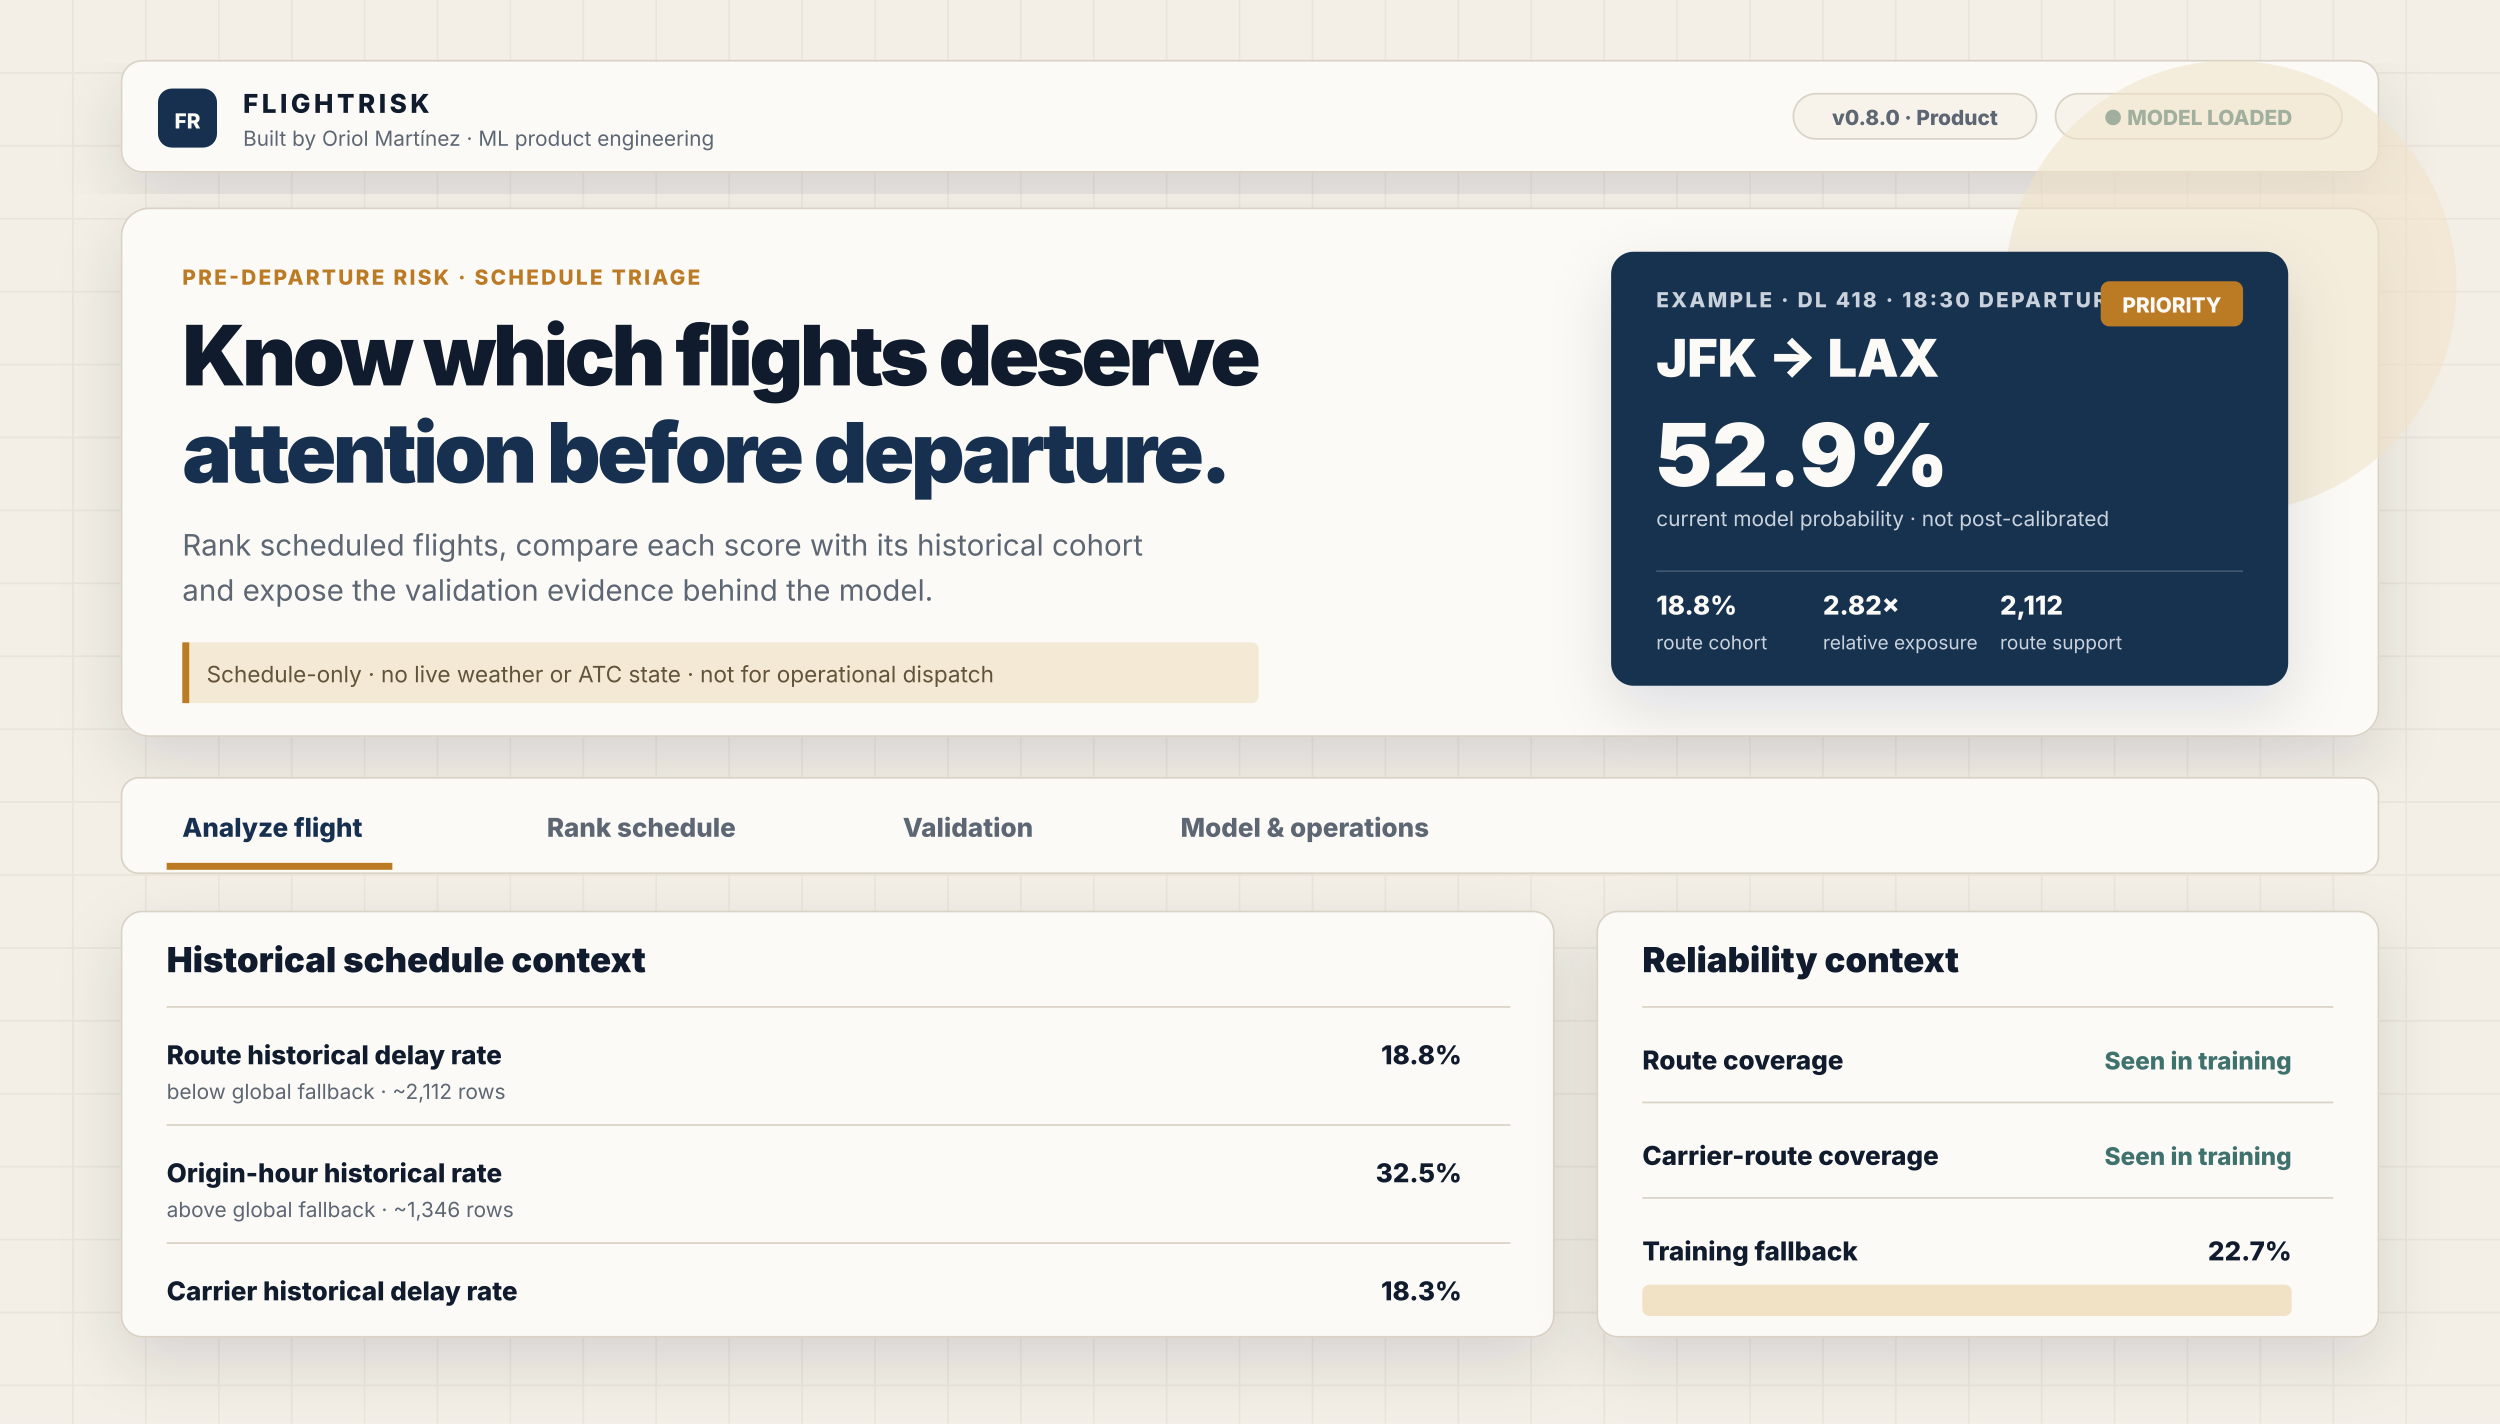
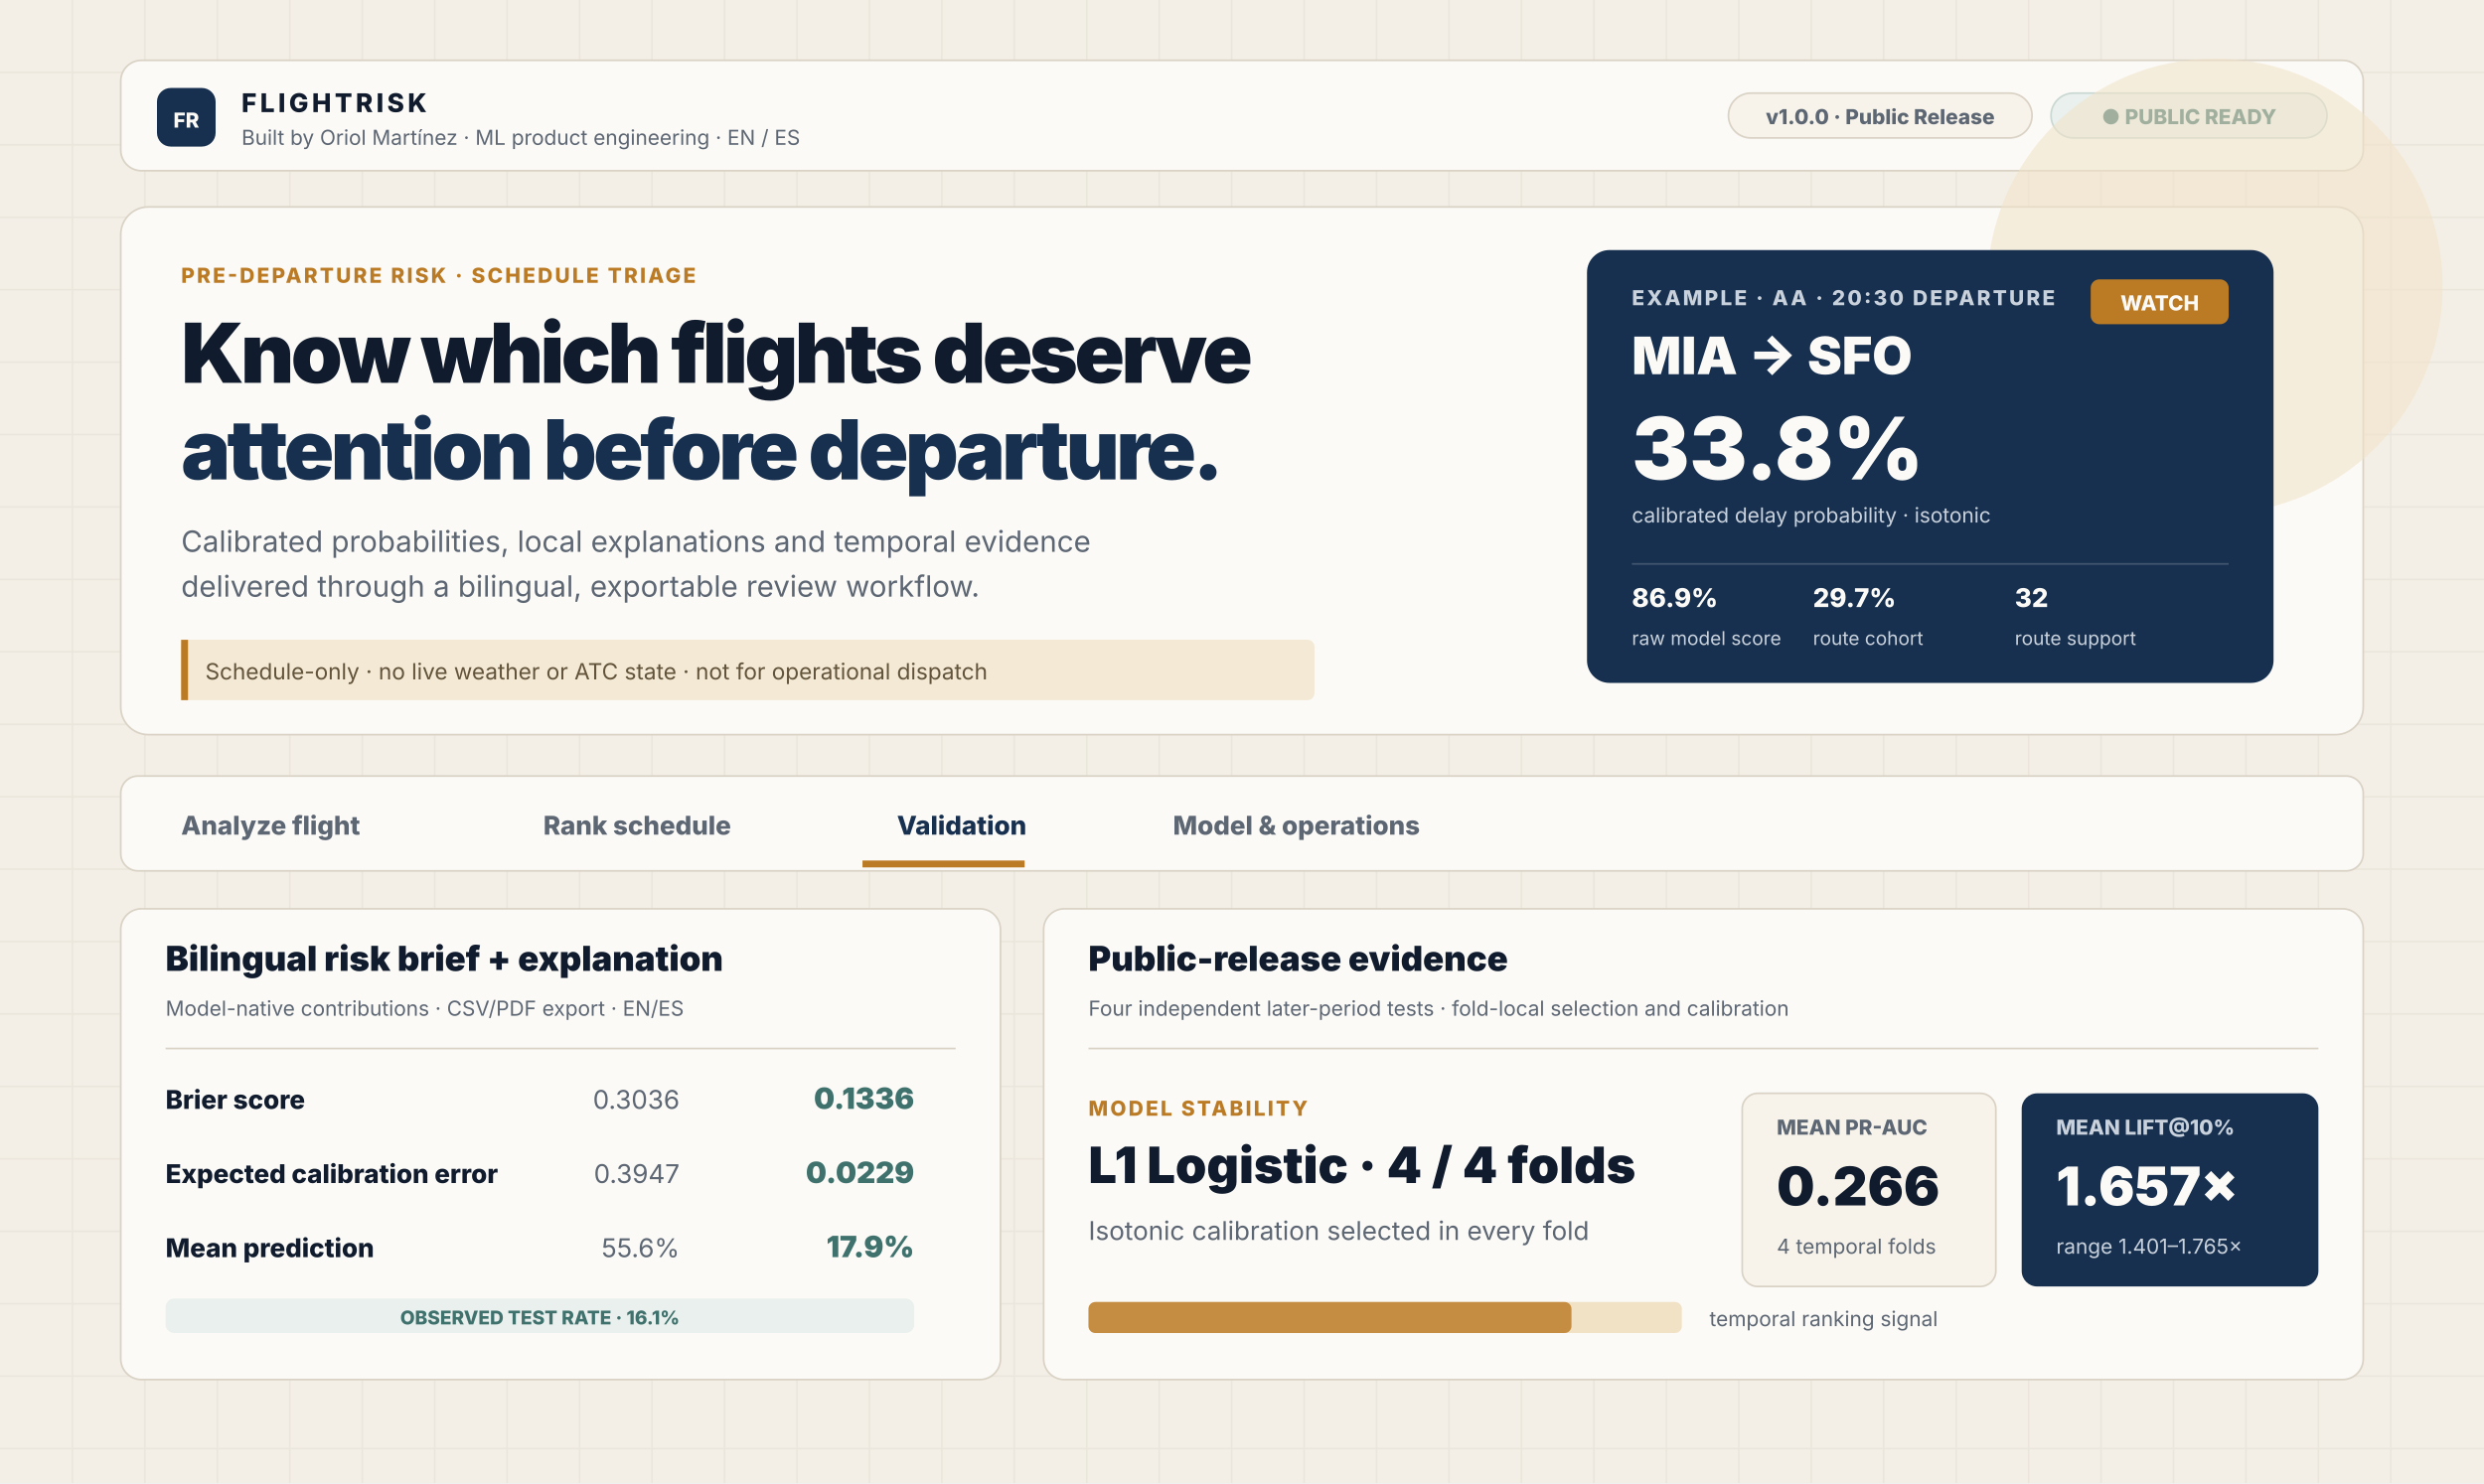
- <svg xmlns="http://www.w3.org/2000/svg" width="1440" height="820" viewBox="0 0 1440 820">
+ <svg xmlns="http://www.w3.org/2000/svg" width="1440" height="860" viewBox="0 0 1440 860">
  <defs>
    <filter id="shadow" x="-20%" y="-20%" width="140%" height="140%">
      <feDropShadow dx="0" dy="14" stdDeviation="18" flood-color="#101b2d" flood-opacity="0.12" />
    </filter>
    <style>
      .sans{font-family:Inter,Arial,sans-serif}.ink{fill:#101b2d}.muted{fill:#5d6673}.navy{fill:#17304f}.amber{fill:#bb7a24}.white{fill:#fbfaf7}
-       .small{font-size:15px}.tiny{font-size:12px}.label{font-size:12px;font-weight:800;letter-spacing:1.3px}.title{font-size:48px;font-weight:900;letter-spacing:-2px}.metric{font-size:29px;font-weight:900}.body{font-size:17px}.bold{font-weight:800}
+       .small{font-size:15px}.tiny{font-size:12px}.label{font-size:12px;font-weight:800;letter-spacing:1.3px}.title{font-size:48px;font-weight:900;letter-spacing:-2px}.body{font-size:17px}.bold{font-weight:800}
    </style>
  </defs>
-   <rect width="1440" height="820" fill="#f3efe6" />
-   <g opacity="0.35" stroke="#d9d2c5" stroke-width="1">
-     <path d="M0 42H1440M0 84H1440M0 126H1440M0 168H1440M0 210H1440M0 252H1440M0 294H1440M0 336H1440M0 378H1440M0 420H1440M0 462H1440M0 504H1440M0 546H1440M0 588H1440M0 630H1440M0 672H1440M0 714H1440M0 756H1440M0 798H1440" />
-     <path d="M42 0V820M84 0V820M126 0V820M168 0V820M210 0V820M252 0V820M294 0V820M336 0V820M378 0V820M420 0V820M462 0V820M504 0V820M546 0V820M588 0V820M630 0V820M672 0V820M714 0V820M756 0V820M798 0V820M840 0V820M882 0V820M924 0V820M966 0V820M1008 0V820M1050 0V820M1092 0V820M1134 0V820M1176 0V820M1218 0V820M1260 0V820M1302 0V820M1344 0V820M1386 0V820" />
+   <rect width="1440" height="860" fill="#f3efe6" />
+   <g opacity="0.28" stroke="#d9d2c5" stroke-width="1">
+     <path d="M0 42H1440M0 84H1440M0 126H1440M0 168H1440M0 210H1440M0 252H1440M0 294H1440M0 336H1440M0 378H1440M0 420H1440M0 462H1440M0 504H1440M0 546H1440M0 588H1440M0 630H1440M0 672H1440M0 714H1440M0 756H1440M0 798H1440M0 840H1440" />
+     <path d="M42 0V860M84 0V860M126 0V860M168 0V860M210 0V860M252 0V860M294 0V860M336 0V860M378 0V860M420 0V860M462 0V860M504 0V860M546 0V860M588 0V860M630 0V860M672 0V860M714 0V860M756 0V860M798 0V860M840 0V860M882 0V860M924 0V860M966 0V860M1008 0V860M1050 0V860M1092 0V860M1134 0V860M1176 0V860M1218 0V860M1260 0V860M1302 0V860M1344 0V860M1386 0V860" />
  </g>
-   <rect x="70" y="35" width="1300" height="64" rx="12" fill="#fbfaf7" stroke="#d9d2c5" filter="url(#shadow)" />
+   <rect x="70" y="35" width="1300" height="64" rx="12" fill="#fbfaf7" stroke="#d9d2c5" />
  <rect x="91" y="51" width="34" height="34" rx="8" fill="#17304f" />
  <text x="108" y="74" text-anchor="middle" class="sans white tiny bold">FR</text>
  <text x="140" y="65" class="sans ink small bold" letter-spacing="2">FLIGHTRISK</text>
-   <text x="140" y="84" class="sans muted tiny">Built by Oriol Martínez · ML product engineering</text>
-   <rect x="1033" y="54" width="140" height="26" rx="13" fill="#f7f3eb" stroke="#d9d2c5" />
-   <text x="1103" y="72" text-anchor="middle" class="sans muted tiny bold">v0.8.0 · Product</text>
-   <rect x="1184" y="54" width="165" height="26" rx="13" fill="#f7f3eb" stroke="#d9d2c5" />
-   <text x="1266" y="72" text-anchor="middle" class="sans" font-size="12" font-weight="800" fill="#3f716d">● MODEL LOADED</text>
-   <rect x="70" y="120" width="1300" height="304" rx="16" fill="#fbfaf7" stroke="#d9d2c5" filter="url(#shadow)" />
-   <circle cx="1285" cy="165" r="130" fill="#f1e2c6" opacity="0.55" />
+   <text x="140" y="84" class="sans muted tiny">Built by Oriol Martínez · ML product engineering · EN / ES</text>
+   <rect x="1002" y="54" width="176" height="26" rx="13" fill="#f7f3eb" stroke="#d9d2c5" />
+   <text x="1090" y="72" text-anchor="middle" class="sans muted tiny bold">v1.0.0 · Public Release</text>
+   <rect x="1189" y="54" width="160" height="26" rx="13" fill="#e9f0ed" stroke="#c9d8d2" />
+   <text x="1269" y="72" text-anchor="middle" class="sans" font-size="12" font-weight="800" fill="#3f716d">● PUBLIC READY</text>
+   <rect x="70" y="120" width="1300" height="306" rx="16" fill="#fbfaf7" stroke="#d9d2c5" />
+   <circle cx="1284" cy="166" r="132" fill="#f1e2c6" opacity="0.55" />
  <text x="105" y="164" class="sans amber label">PRE-DEPARTURE RISK · SCHEDULE TRIAGE</text>
  <text x="105" y="222" class="sans ink title">Know which flights deserve</text>
  <text x="105" y="278" class="sans navy title">attention before departure.</text>
-   <text x="105" y="320" class="sans muted body">Rank scheduled flights, compare each score with its historical cohort</text>
-   <text x="105" y="346" class="sans muted body">and expose the validation evidence behind the model.</text>
-   <rect x="105" y="370" width="620" height="35" rx="4" fill="#f1e2c6" opacity="0.72" />
-   <rect x="105" y="370" width="4" height="35" fill="#bb7a24" />
-   <text x="119" y="393" class="sans" font-size="13" fill="#62533b">Schedule-only · no live weather or ATC state · not for operational dispatch</text>
-   <rect x="928" y="145" width="390" height="250" rx="13" fill="#17304f" filter="url(#shadow)" />
-   <text x="954" y="177" class="sans" font-size="12" font-weight="800" letter-spacing="1.3" fill="#c9d2dc">EXAMPLE · DL 418 · 18:30 DEPARTURE</text>
-   <text x="954" y="217" class="sans white" font-size="30" font-weight="900">JFK → LAX</text>
-   <rect x="1210" y="162" width="82" height="26" rx="5" fill="#bb7a24" />
-   <text x="1251" y="180" text-anchor="middle" class="sans white tiny bold">PRIORITY</text>
-   <text x="954" y="280" class="sans white" font-size="50" font-weight="900">52.9%</text>
-   <text x="954" y="303" class="sans" font-size="12" fill="#c9d2dc">current model probability · not post-calibrated</text>
-   <line x1="954" y1="329" x2="1292" y2="329" stroke="#ffffff" opacity="0.18" />
-   <text x="954" y="354" class="sans white small bold">18.8%</text>
-   <text x="954" y="374" class="sans" font-size="11" fill="#c9d2dc">route cohort</text>
-   <text x="1050" y="354" class="sans white small bold">2.82×</text>
-   <text x="1050" y="374" class="sans" font-size="11" fill="#c9d2dc">relative exposure</text>
-   <text x="1152" y="354" class="sans white small bold">2,112</text>
-   <text x="1152" y="374" class="sans" font-size="11" fill="#c9d2dc">route support</text>
-   <rect x="70" y="448" width="1300" height="55" rx="10" fill="#fbfaf7" stroke="#d9d2c5" />
-   <text x="105" y="482" class="sans navy small bold">Analyze flight</text>
-   <text x="315" y="482" class="sans muted small bold">Rank schedule</text>
-   <text x="520" y="482" class="sans muted small bold">Validation</text>
-   <text x="680" y="482" class="sans muted small bold">Model &amp; operations</text>
-   <line x1="96" y1="499" x2="226" y2="499" stroke="#bb7a24" stroke-width="4" />
-   <rect x="70" y="525" width="825" height="245" rx="12" fill="#fbfaf7" stroke="#d9d2c5" filter="url(#shadow)" />
-   <text x="96" y="560" class="sans ink" font-size="20" font-weight="900">Historical schedule context</text>
-   <line x1="96" y1="580" x2="870" y2="580" stroke="#d9d2c5" />
-   <text x="96" y="613" class="sans ink small bold">Route historical delay rate</text>
-   <text x="842" y="613" text-anchor="end" class="sans ink small bold">18.8%</text>
-   <text x="96" y="633" class="sans muted tiny">below global fallback · ~2,112 rows</text>
-   <line x1="96" y1="648" x2="870" y2="648" stroke="#d9d2c5" />
-   <text x="96" y="681" class="sans ink small bold">Origin-hour historical rate</text>
-   <text x="842" y="681" text-anchor="end" class="sans ink small bold">32.5%</text>
-   <text x="96" y="701" class="sans muted tiny">above global fallback · ~1,346 rows</text>
-   <line x1="96" y1="716" x2="870" y2="716" stroke="#d9d2c5" />
-   <text x="96" y="749" class="sans ink small bold">Carrier historical delay rate</text>
-   <text x="842" y="749" text-anchor="end" class="sans ink small bold">18.3%</text>
-   <rect x="920" y="525" width="450" height="245" rx="12" fill="#fbfaf7" stroke="#d9d2c5" filter="url(#shadow)" />
-   <text x="946" y="560" class="sans ink" font-size="20" font-weight="900">Reliability context</text>
-   <line x1="946" y1="580" x2="1344" y2="580" stroke="#d9d2c5" />
-   <text x="946" y="616" class="sans ink small bold">Route coverage</text>
-   <text x="1320" y="616" text-anchor="end" class="sans" font-size="14" font-weight="800" fill="#3f716d">Seen in training</text>
-   <line x1="946" y1="635" x2="1344" y2="635" stroke="#d9d2c5" />
-   <text x="946" y="671" class="sans ink small bold">Carrier-route coverage</text>
-   <text x="1320" y="671" text-anchor="end" class="sans" font-size="14" font-weight="800" fill="#3f716d">Seen in training</text>
-   <line x1="946" y1="690" x2="1344" y2="690" stroke="#d9d2c5" />
-   <text x="946" y="726" class="sans ink small bold">Training fallback</text>
-   <text x="1320" y="726" text-anchor="end" class="sans ink small bold">22.7%</text>
-   <rect x="946" y="740" width="374" height="18" rx="4" fill="#f1e2c6" />
+   <text x="105" y="320" class="sans muted body">Calibrated probabilities, local explanations and temporal evidence</text>
+   <text x="105" y="346" class="sans muted body">delivered through a bilingual, exportable review workflow.</text>
+   <rect x="105" y="371" width="657" height="35" rx="4" fill="#f1e2c6" opacity="0.72" />
+   <rect x="105" y="371" width="4" height="35" fill="#bb7a24" />
+   <text x="119" y="394" class="sans" font-size="13" fill="#62533b">Schedule-only · no live weather or ATC state · not for operational dispatch</text>
+   <rect x="920" y="145" width="398" height="251" rx="13" fill="#17304f" />
+   <text x="946" y="177" class="sans" font-size="12" font-weight="800" letter-spacing="1.3" fill="#c9d2dc">EXAMPLE · AA · 20:30 DEPARTURE</text>
+   <text x="946" y="217" class="sans white" font-size="30" font-weight="900">MIA → SFO</text>
+   <rect x="1212" y="162" width="80" height="26" rx="5" fill="#bb7a24" />
+   <text x="1252" y="180" text-anchor="middle" class="sans white tiny bold">WATCH</text>
+   <text x="946" y="278" class="sans white" font-size="50" font-weight="900">33.8%</text>
+   <text x="946" y="303" class="sans" font-size="12" fill="#c9d2dc">calibrated delay probability · isotonic</text>
+   <line x1="946" y1="327" x2="1292" y2="327" stroke="#ffffff" opacity="0.18" />
+   <text x="946" y="352" class="sans white small bold">86.9%</text>
+   <text x="946" y="374" class="sans" font-size="11" fill="#c9d2dc">raw model score</text>
+   <text x="1051" y="352" class="sans white small bold">29.7%</text>
+   <text x="1051" y="374" class="sans" font-size="11" fill="#c9d2dc">route cohort</text>
+   <text x="1168" y="352" class="sans white small bold">32</text>
+   <text x="1168" y="374" class="sans" font-size="11" fill="#c9d2dc">route support</text>
+   <rect x="70" y="450" width="1300" height="55" rx="10" fill="#fbfaf7" stroke="#d9d2c5" />
+   <text x="105" y="484" class="sans muted small bold">Analyze flight</text>
+   <text x="315" y="484" class="sans muted small bold">Rank schedule</text>
+   <text x="520" y="484" class="sans navy small bold">Validation</text>
+   <text x="680" y="484" class="sans muted small bold">Model &amp; operations</text>
+   <line x1="500" y1="501" x2="594" y2="501" stroke="#bb7a24" stroke-width="4" />
+   <rect x="70" y="527" width="510" height="273" rx="12" fill="#fbfaf7" stroke="#d9d2c5" />
+   <text x="96" y="563" class="sans ink" font-size="20" font-weight="900">Bilingual risk brief + explanation</text>
+   <text x="96" y="589" class="sans muted tiny">Model-native contributions · CSV/PDF export · EN/ES</text>
+   <line x1="96" y1="608" x2="554" y2="608" stroke="#d9d2c5" />
+   <text x="96" y="643" class="sans ink small bold">Brier score</text>
+   <text x="394" y="643" text-anchor="end" class="sans muted small">0.3036</text>
+   <text x="530" y="643" text-anchor="end" class="sans" font-size="17" font-weight="900" fill="#3f716d">0.1336</text>
+   <text x="96" y="686" class="sans ink small bold">Expected calibration error</text>
+   <text x="394" y="686" text-anchor="end" class="sans muted small">0.3947</text>
+   <text x="530" y="686" text-anchor="end" class="sans" font-size="17" font-weight="900" fill="#3f716d">0.0229</text>
+   <text x="96" y="729" class="sans ink small bold">Mean prediction</text>
+   <text x="394" y="729" text-anchor="end" class="sans muted small">55.6%</text>
+   <text x="530" y="729" text-anchor="end" class="sans" font-size="17" font-weight="900" fill="#3f716d">17.9%</text>
+   <rect x="96" y="753" width="434" height="20" rx="5" fill="#e9f0ed" />
+   <text x="313" y="768" text-anchor="middle" class="sans" font-size="11" font-weight="800" fill="#3f716d">OBSERVED TEST RATE · 16.1%</text>
+   <rect x="605" y="527" width="765" height="273" rx="12" fill="#fbfaf7" stroke="#d9d2c5" />
+   <text x="631" y="563" class="sans ink" font-size="20" font-weight="900">Public-release evidence</text>
+   <text x="631" y="589" class="sans muted tiny">Four independent later-period tests · fold-local selection and calibration</text>
+   <line x1="631" y1="608" x2="1344" y2="608" stroke="#d9d2c5" />
+   <text x="631" y="647" class="sans amber label">MODEL STABILITY</text>
+   <text x="631" y="686" class="sans ink" font-size="29" font-weight="900">L1 Logistic · 4 / 4 folds</text>
+   <text x="631" y="719" class="sans muted small">Isotonic calibration selected in every fold</text>
+   <rect x="1010" y="634" width="147" height="112" rx="9" fill="#f7f3eb" stroke="#d9d2c5" />
+   <text x="1030" y="658" class="sans muted tiny bold">MEAN PR-AUC</text>
+   <text x="1030" y="699" class="sans ink" font-size="31" font-weight="900">0.266</text>
+   <text x="1030" y="727" class="sans muted tiny">4 temporal folds</text>
+   <rect x="1172" y="634" width="172" height="112" rx="9" fill="#17304f" />
+   <text x="1192" y="658" class="sans" font-size="12" font-weight="800" fill="#c9d2dc">MEAN LIFT@10%</text>
+   <text x="1192" y="699" class="sans white" font-size="31" font-weight="900">1.657×</text>
+   <text x="1192" y="727" class="sans" font-size="12" fill="#c9d2dc">range 1.401–1.765×</text>
+   <rect x="631" y="755" width="344" height="18" rx="4" fill="#f1e2c6" />
+   <rect x="631" y="755" width="280" height="18" rx="4" fill="#bb7a24" opacity="0.82" />
+   <text x="991" y="769" class="sans muted tiny">temporal ranking signal</text>
</svg>
